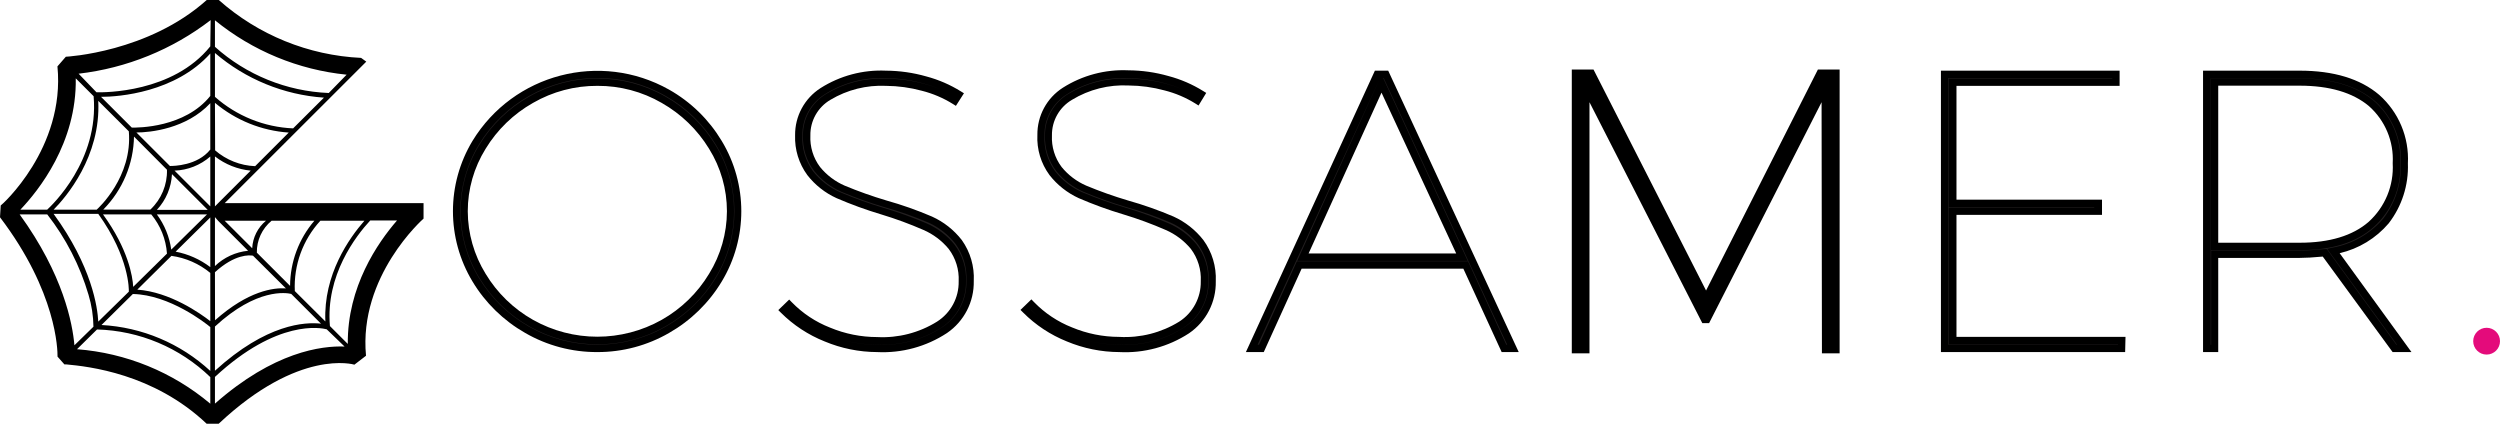
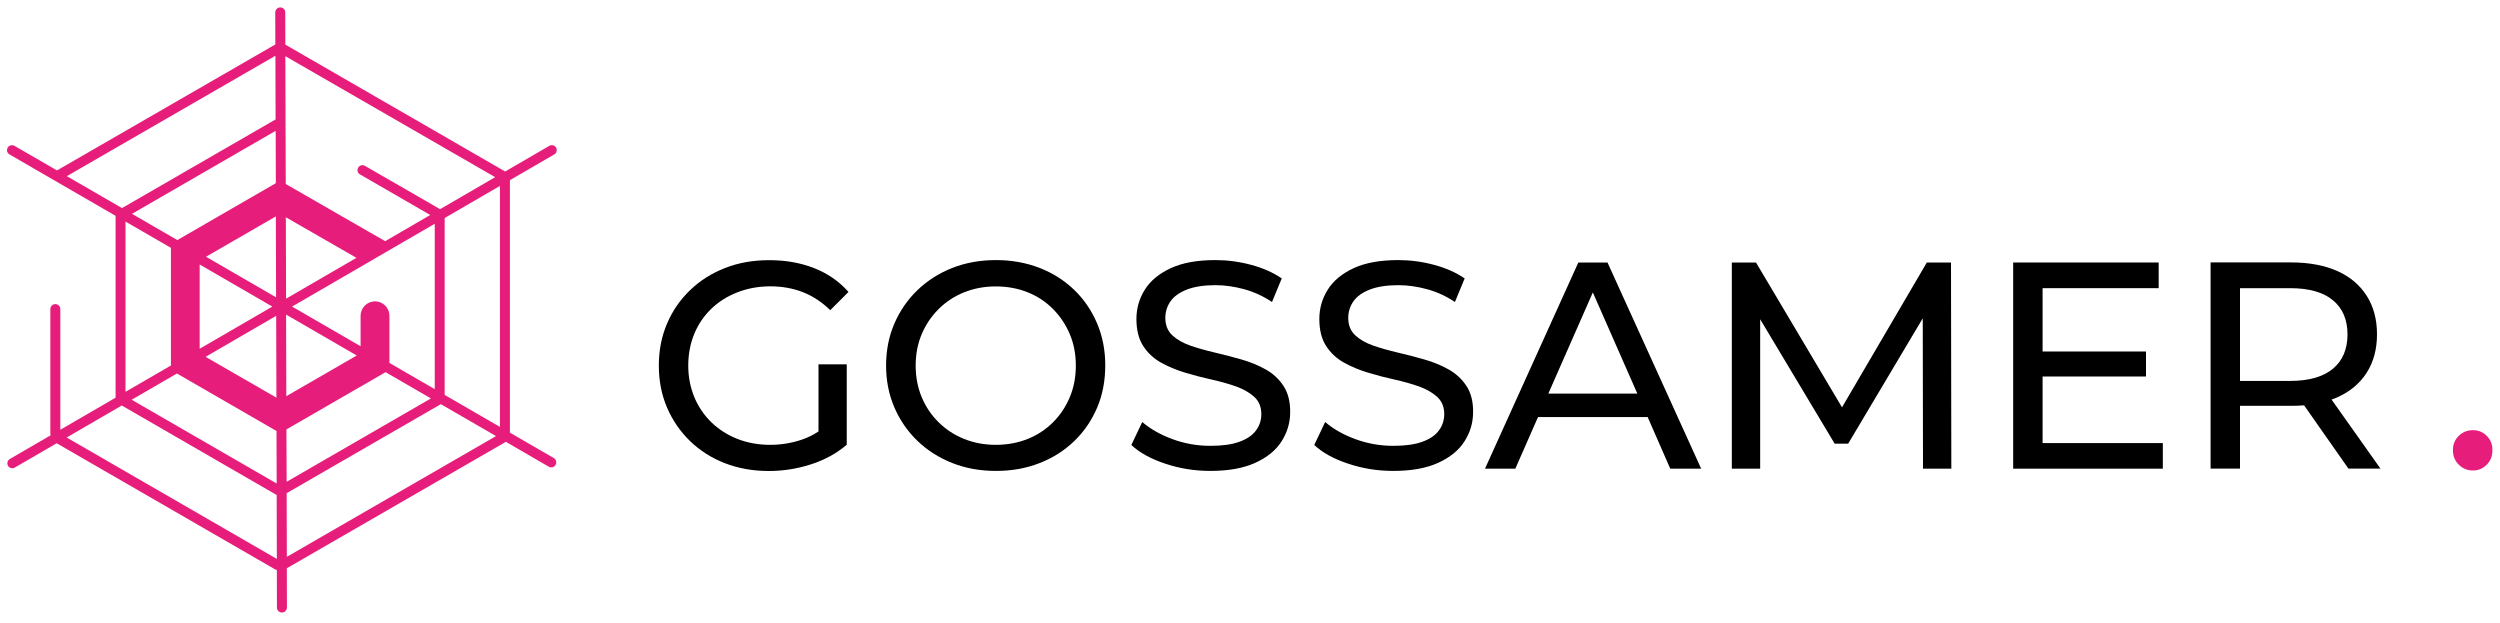
- <svg xmlns="http://www.w3.org/2000/svg" viewBox="0 0 279.84 47.46">
-   <defs>
-     <style>.cls-1{fill:#231f20;}.cls-2{fill:#e40b7b;}.cls-3{fill:none;}</style>
-   </defs>
-   <g id="Layer_2" data-name="Layer 2">
-     <g id="Layer_1-2" data-name="Layer 1">
-       <path class="cls-1" d="M74.74,10.39A15.76,15.76,0,0,1,80.49,16a14.82,14.82,0,0,1,0,15.31,15.86,15.86,0,0,1-5.75,5.61,15.88,15.88,0,0,1-15.75,0,15.86,15.86,0,0,1-5.75-5.61,14.84,14.84,0,0,1,0-15.32,16,16,0,0,1,21.5-5.59Zm-15.29.77A15.11,15.11,0,0,0,54,16.43a13.56,13.56,0,0,0-2,7.21,13.72,13.72,0,0,0,2,7.24,15,15,0,0,0,25.71,0,13.72,13.72,0,0,0,2-7.24,13.56,13.56,0,0,0-2-7.21,15.11,15.11,0,0,0-5.44-5.27,15,15,0,0,0-14.83,0Z" />
-       <path d="M66.88,39.41a16,16,0,0,1-8.09-2.14,16.29,16.29,0,0,1-5.9-5.76,15.24,15.24,0,0,1,0-15.74,16.38,16.38,0,0,1,22-5.74h0a16.11,16.11,0,0,1,5.9,5.75,15.22,15.22,0,0,1,0,15.73,16.29,16.29,0,0,1-5.9,5.76A15.94,15.94,0,0,1,66.88,39.41Zm0-30.68A15.51,15.51,0,0,0,53.59,16.2a14.42,14.42,0,0,0,0,14.89,15.57,15.57,0,0,0,5.61,5.47,15.49,15.49,0,0,0,15.33,0,15.57,15.57,0,0,0,5.61-5.47,14.41,14.41,0,0,0,0-14.88,15.3,15.3,0,0,0-5.61-5.46h0A15.16,15.16,0,0,0,66.88,8.73Zm0,29.81A15.45,15.45,0,0,1,53.66,31.1a14.25,14.25,0,0,1-2.09-7.46,14.06,14.06,0,0,1,2.09-7.42,15.43,15.43,0,0,1,5.59-5.41,15.36,15.36,0,0,1,15.23,0,15.43,15.43,0,0,1,5.59,5.41,14.06,14.06,0,0,1,2.09,7.42,14.25,14.25,0,0,1-2.09,7.46,15.4,15.4,0,0,1-5.59,5.43A15.15,15.15,0,0,1,66.88,38.54Zm0-28.93a14.25,14.25,0,0,0-7.22,1.91h0a14.65,14.65,0,0,0-5.3,5.13,13.23,13.23,0,0,0-2,7,13.41,13.41,0,0,0,2,7,14.54,14.54,0,0,0,5.3,5.15,14.68,14.68,0,0,0,14.41,0,14.54,14.54,0,0,0,5.3-5.15,13.41,13.41,0,0,0,2-7,13.23,13.23,0,0,0-2-7,14.73,14.73,0,0,0-5.3-5.13A14.2,14.2,0,0,0,66.88,9.61Z" />
-       <path class="cls-1" d="M103.53,8.94a14,14,0,0,1,3.78,1.63l-.43.71a12.62,12.62,0,0,0-3.58-1.52,16,16,0,0,0-4.15-.56,11.47,11.47,0,0,0-6.46,1.63,5,5,0,0,0-2.43,4.31,5.79,5.79,0,0,0,1.18,3.78,7.55,7.55,0,0,0,2.91,2.2,47.46,47.46,0,0,0,4.71,1.69,39.85,39.85,0,0,1,5,1.77,8.49,8.49,0,0,1,3.19,2.51,6.91,6.91,0,0,1,1.3,4.37A6.48,6.48,0,0,1,105.77,37a12.67,12.67,0,0,1-7.59,2,15.07,15.07,0,0,1-5.72-1.16,14.12,14.12,0,0,1-4.75-3.14l.62-.6A12.56,12.56,0,0,0,92.75,37a14.19,14.19,0,0,0,5.43,1.09,11.85,11.85,0,0,0,6.95-1.82,5.65,5.65,0,0,0,2.59-4.84,6,6,0,0,0-1.21-3.89,8,8,0,0,0-3-2.24,47,47,0,0,0-4.78-1.69,42.08,42.08,0,0,1-5-1.8,8.17,8.17,0,0,1-3.12-2.45,6.68,6.68,0,0,1-1.27-4.25,5.75,5.75,0,0,1,2.68-4.94,12.12,12.12,0,0,1,7.09-1.88A16.36,16.36,0,0,1,103.53,8.94Z" />
-       <path d="M98.18,39.41a15.39,15.39,0,0,1-5.87-1.19A14.6,14.6,0,0,1,87.41,35l-.29-.29,1.22-1.18.29.3a12.14,12.14,0,0,0,4.28,2.84,13.74,13.74,0,0,0,5.27,1.06A11.53,11.53,0,0,0,104.89,36a5.22,5.22,0,0,0,2.42-4.51,5.56,5.56,0,0,0-1.12-3.63,7.59,7.59,0,0,0-2.82-2.12A42.45,42.45,0,0,0,98.64,24a45.54,45.54,0,0,1-5-1.82,8.71,8.71,0,0,1-3.27-2.58A7.09,7.09,0,0,1,89,15.14a6.19,6.19,0,0,1,2.85-5.28,12.61,12.61,0,0,1,7.33-1.95,16.79,16.79,0,0,1,4.49.64,14.21,14.21,0,0,1,3.89,1.68l.34.21L107,11.85l-.35-.22a12.19,12.19,0,0,0-3.46-1.47,15.73,15.73,0,0,0-4-.55,11.11,11.11,0,0,0-6.23,1.56,4.54,4.54,0,0,0-2.25,4,5.44,5.44,0,0,0,1.08,3.52,7.31,7.31,0,0,0,2.76,2.09,46.5,46.5,0,0,0,4.67,1.66,41,41,0,0,1,5.1,1.8,8.84,8.84,0,0,1,3.34,2.63A7.28,7.28,0,0,1,109,31.46a6.88,6.88,0,0,1-3,5.82A13.06,13.06,0,0,1,98.18,39.41ZM88.3,34.7a13.78,13.78,0,0,0,4.32,2.75,14.44,14.44,0,0,0,5.56,1.14,12.27,12.27,0,0,0,7.35-2,6,6,0,0,0,2.65-5.15,6.5,6.5,0,0,0-1.2-4.11,8,8,0,0,0-3-2.39,39.83,39.83,0,0,0-5-1.76,47.46,47.46,0,0,1-4.77-1.7,8.07,8.07,0,0,1-3.06-2.32,6.2,6.2,0,0,1-1.27-4,5.36,5.36,0,0,1,2.61-4.65,11.85,11.85,0,0,1,6.69-1.7,16.42,16.42,0,0,1,4.26.57,13.47,13.47,0,0,1,3.33,1.35h0a14.37,14.37,0,0,0-3.33-1.37h0a16,16,0,0,0-4.27-.61,11.76,11.76,0,0,0-6.86,1.81,5.32,5.32,0,0,0-2.5,4.6,6.26,6.26,0,0,0,1.19,4,7.83,7.83,0,0,0,3,2.34,45.91,45.91,0,0,0,4.94,1.78A44.93,44.93,0,0,1,103.71,25a8.39,8.39,0,0,1,3.11,2.35,6.33,6.33,0,0,1,1.31,4.15,6.05,6.05,0,0,1-2.77,5.18,12.3,12.3,0,0,1-7.18,1.9,14.6,14.6,0,0,1-5.58-1.13,13.34,13.34,0,0,1-4.28-2.74Z" />
-       <path class="cls-1" d="M130.64,8.94a14,14,0,0,1,3.78,1.63l-.43.71a12.62,12.62,0,0,0-3.58-1.52,16,16,0,0,0-4.15-.56,11.47,11.47,0,0,0-6.46,1.63,5,5,0,0,0-2.43,4.31,5.85,5.85,0,0,0,1.17,3.78,7.66,7.66,0,0,0,2.92,2.2,46.54,46.54,0,0,0,4.71,1.69,39.85,39.85,0,0,1,5,1.77,8.57,8.57,0,0,1,3.19,2.51,6.91,6.91,0,0,1,1.29,4.37A6.47,6.47,0,0,1,132.88,37a12.67,12.67,0,0,1-7.59,2,15,15,0,0,1-5.72-1.16,14.12,14.12,0,0,1-4.75-3.14l.62-.6A12.56,12.56,0,0,0,119.86,37a14.19,14.19,0,0,0,5.43,1.09,11.79,11.79,0,0,0,6.94-1.82,5.63,5.63,0,0,0,2.6-4.84,6,6,0,0,0-1.21-3.89,8,8,0,0,0-3-2.24,47.91,47.91,0,0,0-4.78-1.69,42.08,42.08,0,0,1-5-1.8,8.17,8.17,0,0,1-3.12-2.45,6.68,6.68,0,0,1-1.27-4.25,5.75,5.75,0,0,1,2.68-4.94,12.1,12.1,0,0,1,7.09-1.88A16.36,16.36,0,0,1,130.64,8.94Z" />
-       <path d="M125.29,39.41a15.39,15.39,0,0,1-5.87-1.19,14.6,14.6,0,0,1-4.9-3.24l-.29-.29,1.22-1.18.29.3A12.14,12.14,0,0,0,120,36.65a13.74,13.74,0,0,0,5.27,1.06A11.53,11.53,0,0,0,132,36a5.24,5.24,0,0,0,2.41-4.51,5.56,5.56,0,0,0-1.11-3.63,7.59,7.59,0,0,0-2.82-2.12A42.45,42.45,0,0,0,125.75,24a44.8,44.8,0,0,1-5-1.82,8.81,8.81,0,0,1-3.27-2.58,7,7,0,0,1-1.36-4.5,6.19,6.19,0,0,1,2.85-5.28,12.61,12.61,0,0,1,7.33-1.95,16.79,16.79,0,0,1,4.49.64,14.21,14.21,0,0,1,3.89,1.68l.34.21-.86,1.41-.35-.22a12.19,12.19,0,0,0-3.46-1.47,15.73,15.73,0,0,0-4-.55A11.11,11.11,0,0,0,120,11.17a4.54,4.54,0,0,0-2.25,4,5.44,5.44,0,0,0,1.08,3.52,7.31,7.31,0,0,0,2.76,2.09,46.5,46.5,0,0,0,4.67,1.66,41.61,41.61,0,0,1,5.1,1.8,8.91,8.91,0,0,1,3.34,2.63,7.28,7.28,0,0,1,1.39,4.62,6.88,6.88,0,0,1-3,5.82A13.06,13.06,0,0,1,125.29,39.41ZM115.4,34.7a13.94,13.94,0,0,0,4.33,2.75,14.44,14.44,0,0,0,5.56,1.14,12.22,12.22,0,0,0,7.34-2,6,6,0,0,0,2.66-5.15,6.44,6.44,0,0,0-1.21-4.11,7.93,7.93,0,0,0-3-2.39,39.83,39.83,0,0,0-5-1.76,45.7,45.7,0,0,1-4.77-1.7,8.18,8.18,0,0,1-3.07-2.32,6.26,6.26,0,0,1-1.27-4,5.37,5.37,0,0,1,2.62-4.65,11.85,11.85,0,0,1,6.69-1.7,16.42,16.42,0,0,1,4.26.57,13.47,13.47,0,0,1,3.33,1.35h0a14.37,14.37,0,0,0-3.33-1.37h0a16,16,0,0,0-4.27-.61,11.76,11.76,0,0,0-6.86,1.81,5.32,5.32,0,0,0-2.5,4.6,6.26,6.26,0,0,0,1.19,4,7.83,7.83,0,0,0,3,2.34A45.91,45.91,0,0,0,126,23.25,43.87,43.87,0,0,1,130.81,25a8.34,8.34,0,0,1,3.12,2.35,6.33,6.33,0,0,1,1.31,4.15,6.05,6.05,0,0,1-2.77,5.18,12.3,12.3,0,0,1-7.18,1.9,14.53,14.53,0,0,1-5.58-1.13,13.23,13.23,0,0,1-4.28-2.74Z" />
-       <path class="cls-1" d="M145.44,29.66,141.2,39h-1.07L154.18,8.32h1L169.35,39h-1l-4.28-9.34Zm9.21-20.31-8.8,19.43h17.8Z" />
-       <path d="M170,39.41h-1.91l-4.29-9.34H145.7l-4.24,9.34h-2l14.44-31.5h1.49Zm-1.39-.82h.1L154.88,8.73h-.06l9.47,20.47H145.21l9.27-20.47h0L140.77,38.59h.16l4.24-9.34h19.15ZM146.48,28.37H163l-8.36-18Z" />
-       <path class="cls-1" d="M204.49,39l0-29.84L191,35.62h-.08L177.37,9.16V39h-.88V8.32H178L191,33.73,203.83,8.32h1.54V39Z" />
-       <polyline points="177.28 7.78 178.37 7.78 190.97 32.52 203.49 7.78 204.54 7.78 204.79 7.78 204.99 7.78 205.92 7.78 205.92 39.55 203.94 39.55 203.9 11.44 191.31 36.17 190.55 36.17 177.92 11.44 177.92 39.55 175.94 39.55 175.94 7.78 176.82 7.78" />
-       <path class="cls-1" d="M218.55,9.2V22.76h16.28v.88H218.55V38.12h18.92V39h-19.8V8.32h19.18V9.2Z" />
-       <path d="M237.88,39.41H217.26V7.91h20v1.7H219V22.35h16.29v1.7H219V37.71h18.92Zm-19.8-.82h19v-.05H218.14V23.23h16.28v-.06H218.14V8.79h18.3V8.73H218.08Z" />
-       <path class="cls-1" d="M267.06,24.77a10.07,10.07,0,0,1-5.87,3.35L269.12,39H268l-7.8-10.71c-1.17.12-2.11.17-2.81.17h-9.53V39H247V8.32h10.41c3.72,0,6.59.87,8.64,2.62a9.13,9.13,0,0,1,3.06,7.35A9.93,9.93,0,0,1,267.06,24.77Zm-1.65.39a8.58,8.58,0,0,0,2.83-6.87,8.27,8.27,0,0,0-2.83-6.72c-1.88-1.58-4.55-2.37-8-2.37h-9.53V27.61h9.53C260.86,27.61,263.53,26.79,265.41,25.16Z" />
-       <path d="M269.93,39.41h-2.11L260,28.72c-1.06.1-1.94.15-2.61.15H248.3V39.41h-1.7V7.91h10.82c3.8,0,6.79.91,8.9,2.71a9.58,9.58,0,0,1,3.21,7.67A10.35,10.35,0,0,1,267.38,25h0a10.25,10.25,0,0,1-5.49,3.34Zm-1.69-.82h.07l-7.82-10.74.61-.13a9.76,9.76,0,0,0,5.64-3.21,9.54,9.54,0,0,0,2-6.22,8.77,8.77,0,0,0-2.92-7c-2-1.67-4.77-2.52-8.37-2.52h-10V38.59h.06V28.05h9.94c.69,0,1.62-.06,2.77-.17l.23,0ZM257.42,28h-9.94V8.79h9.94c3.53,0,6.3.83,8.26,2.46a8.73,8.73,0,0,1,3,7,9,9,0,0,1-3,7.18h0C263.73,27.16,261,28,257.42,28Zm-9.12-.83h9.12c3.33,0,5.93-.78,7.72-2.34h0a8.22,8.22,0,0,0,2.69-6.56,7.93,7.93,0,0,0-2.68-6.41c-1.8-1.5-4.4-2.27-7.73-2.27H248.3Z" />
-       <circle class="cls-2" cx="278.34" cy="38.19" r="1.5" />
-       <path class="cls-3" d="M35.93,36.22,32.6,32.89c-.54-.13-3.86-.68-8.54,3.65v5C29.84,36.26,34.16,36,35.93,36.22Z" />
-       <path class="cls-3" d="M10.45,10.73l-2-2C8.6,16,4.3,21.35,2.31,23.47h3C5.79,23,11.1,18,10.45,10.73Z" />
-       <path class="cls-3" d="M18.7,28.41s0,0,0,0A7.71,7.71,0,0,0,16.93,24h-5.4c2.82,3.9,3.32,7,3.39,8.15Z" />
-       <path class="cls-3" d="M24.42,24.71l-.36-.42v5.48a6.25,6.25,0,0,1,3.71-1.71Z" />
-       <path class="cls-3" d="M16.81,23.47l0,0A5.89,5.89,0,0,0,18.69,19L15,15.25a11.92,11.92,0,0,1-3.4,8.22Z" />
-       <path class="cls-3" d="M10.82,23.47c.19-.17,4-3.68,3.6-8.77L11,11.29c.3,6.25-3.64,10.81-5,12.18Z" />
-       <path class="cls-3" d="M32,32.28l-3.67-3.67c-.39-.07-2-.2-4.26,1.85v5.39C27.79,32.53,30.64,32.19,32,32.28Z" />
-       <path class="cls-3" d="M29.77,24.71H25.15l3.08,3.08A4.27,4.27,0,0,1,29.77,24.71Z" />
-       <path class="cls-3" d="M28.75,28.31,32.47,32a11.27,11.27,0,0,1,2.72-7.32H30.4A4.53,4.53,0,0,0,28.75,28.31Z" />
-       <path class="cls-3" d="M33,32.58l3.4,3.4c-.23-5.24,2.68-9.34,4.37-11.27H35.88A10.88,10.88,0,0,0,33,32.58Z" />
-       <path class="cls-3" d="M28.08,19.09a7.77,7.77,0,0,1-4-1.59v5.59Z" />
-       <path class="cls-3" d="M38.8,8.36A27.73,27.73,0,0,1,24.06,2.27v3a20.32,20.32,0,0,0,12.69,5.17Z" />
-       <path class="cls-3" d="M28.56,18.6l3.76-3.76a14.38,14.38,0,0,1-8.26-3.33v5.32a7.28,7.28,0,0,0,4.48,1.77Z" />
-       <path class="cls-3" d="M36.26,10.91a21,21,0,0,1-12.2-5v4.89a14.12,14.12,0,0,0,8.75,3.53Z" />
-       <path class="cls-3" d="M5.93,24c4.34,5.89,5,10.49,5,12.06l3.45-3.41c0-.15.09-3.8-3.53-8.65Z" />
-       <path class="cls-3" d="M15.27,14.83,19,18.58c.42,0,3.08,0,4.52-1.84V11.55C20.87,14.42,16.81,14.79,15.27,14.83Z" />
-       <path class="cls-3" d="M10.8,10.36c.87,0,8.55.07,12.74-5.14v-3a29.94,29.94,0,0,1-14.78,6Z" />
-       <path class="cls-3" d="M11.31,10.87l3.44,3.44c.68,0,5.93,0,8.79-3.54V6C19.63,10.38,13.32,10.84,11.31,10.87Z" />
-       <path class="cls-3" d="M23.17,24H17.56a8.65,8.65,0,0,1,1.62,3.94Z" />
-       <path class="cls-3" d="M37,36.53l2,2c-.06-6.39,3.35-11.32,5.5-13.78h-3C39.87,26.45,36.47,30.85,37,36.53Z" />
-       <path class="cls-3" d="M24.06,42.19v3c6.58-5.81,11.89-6.49,14.51-6.39l-2-1.93C36,36.7,31,35.69,24.06,42.19Z" />
-       <path class="cls-3" d="M23.54,23.1V17.5a6.43,6.43,0,0,1-4,1.58Z" />
-       <path class="cls-3" d="M9.91,33a27.09,27.09,0,0,0-4.62-9H2.2c4.9,6.77,5.92,12.25,6.13,14.67l2.13-2.11A13,13,0,0,0,9.91,33Z" />
-       <path class="cls-3" d="M19.22,19.51a6.31,6.31,0,0,1-1.69,4h5.65Z" />
-       <path class="cls-3" d="M8.62,39.09a26.3,26.3,0,0,1,14.92,6.1v-3a19,19,0,0,0-12.68-5.33Z" />
-       <path class="cls-3" d="M15.37,32.42c3.65.26,7,2.65,8.17,3.53v-5.4a8.68,8.68,0,0,0-4.35-1.91Z" />
-       <path class="cls-3" d="M11.36,36.38a19.48,19.48,0,0,1,12.18,5.14V36.61C23,36.17,19,33,14.87,32.91Z" />
-       <path class="cls-3" d="M23.54,29.9V24.34l-3.88,3.83A9.27,9.27,0,0,1,23.54,29.9Z" />
-       <path d="M47.41,24.47l0-1.73H25.15L41,6.9l-.58-.42A25.86,25.86,0,0,1,24.49,0L23.14,0C16.61,5.86,7.46,6.35,7.37,6.35L6.43,7.43C7.32,16.6.15,23,.08,23L0,24.32c6.37,8.38,6.45,14.9,6.44,15.6l.77.87a1.46,1.46,0,0,0,.22,0c2.44.23,9.74,1,15.7,6.64h1.35c9-8.46,15.14-6.63,15.19-6.61l1.3-1C40.13,30.9,47.34,24.53,47.41,24.47Zm-6.62.24c-1.69,1.93-4.6,6-4.37,11.27L33,32.58a10.88,10.88,0,0,1,2.86-7.87Zm-10.39,0h4.79A11.27,11.27,0,0,0,32.47,32l-3.72-3.72A4.53,4.53,0,0,1,30.4,24.71Zm-.63,0a4.27,4.27,0,0,0-1.54,3.08l-3.08-3.08ZM24.06,2.27A27.73,27.73,0,0,0,38.8,8.36l-2,2.05A20.32,20.32,0,0,1,24.06,5.24Zm0,3.66a21,21,0,0,0,12.2,5l-3.45,3.44a14.12,14.12,0,0,1-8.75-3.53Zm0,5.58a14.38,14.38,0,0,0,8.26,3.33L28.56,18.6h0a7.28,7.28,0,0,1-4.48-1.77Zm0,6a7.77,7.77,0,0,0,4,1.59l-4,4V17.5Zm0,6.79.36.42,3.35,3.35a6.25,6.25,0,0,0-3.71,1.71Zm0,6.17c2.25-2.05,3.87-1.92,4.26-1.85L32,32.28c-1.35-.09-4.2.25-7.93,3.57Zm0,6.08c4.68-4.33,8-3.78,8.54-3.65l3.33,3.33c-1.77-.2-6.09,0-11.87,5.27ZM8.48,8.77l2,2C11.1,18,5.79,23,5.28,23.47h-3C4.3,21.35,8.6,16,8.48,8.77ZM11,11.29l3.42,3.41c.43,5.09-3.41,8.6-3.6,8.77H6C7.36,22.1,11.3,17.54,11,11.29Zm4,4L18.69,19a5.89,5.89,0,0,1-1.86,4.46l0,0H11.56A11.92,11.92,0,0,0,15,15.25ZM11.53,24h5.4a7.71,7.71,0,0,1,1.76,4.39s0,0,0,0l-3.78,3.72C14.85,30.94,14.35,27.88,11.53,24Zm2.89,8.65L11,36c-.08-1.57-.7-6.17-5-12.06h5C14.51,28.83,14.43,32.48,14.42,32.63ZM17.56,24h5.61l-4,3.94A8.65,8.65,0,0,0,17.56,24Zm0-.51a6.31,6.31,0,0,0,1.69-4l4,4ZM2.2,24H5.29a27.09,27.09,0,0,1,4.62,9,13,13,0,0,1,.55,3.57L8.33,38.65C8.12,36.23,7.1,30.75,2.2,24ZM23.54,45.19a26.3,26.3,0,0,0-14.92-6.1l2.24-2.21a19,19,0,0,1,12.68,5.33Zm0-3.67a19.48,19.48,0,0,0-12.18-5.14l3.51-3.47c4.1.08,8.15,3.26,8.67,3.7Zm0-5.57c-1.13-.88-4.52-3.27-8.17-3.53l3.82-3.78a8.68,8.68,0,0,1,4.35,1.91Zm0-6.05a9.27,9.27,0,0,0-3.88-1.73l3.88-3.83Zm0-6.8-4-4a6.43,6.43,0,0,0,4-1.58Zm0-6.36c-1.44,1.81-4.1,1.84-4.52,1.84l-3.75-3.75c1.54,0,5.6-.41,8.27-3.28Zm0-6c-2.86,3.56-8.11,3.56-8.79,3.54l-3.44-3.44c2,0,8.32-.49,12.23-4.85Zm0-5.55c-4.19,5.21-11.87,5.16-12.74,5.14l-2-2.08a29.94,29.94,0,0,0,14.78-6Zm.52,40v-3c7-6.5,11.9-5.49,12.51-5.33l2,1.93C36,38.69,30.64,39.37,24.06,45.18Zm14.87-6.69-2-2c-.5-5.68,2.9-10.08,4.51-11.82h3C42.28,27.17,38.87,32.1,38.93,38.49Z" />
-     </g>
+ <svg xmlns="http://www.w3.org/2000/svg" version="1.1" id="Ebene_1" x="0px" y="0px" viewBox="0 0 3000 746.9" style="enable-background:new 0 0 3000 746.9;" xml:space="preserve">
+   <style type="text/css">
+ 	.st0{fill:#E71D7B;}
+ </style>
+   <g>
+     <path d="M982.1,517.8c-6.4,4.2-13,7.5-20,9.8c-12.1,4.1-24.8,6.2-38,6.2c-14.1,0-27.2-2.4-39.2-7.1c-12-4.7-22.4-11.4-31.3-20   c-8.8-8.6-15.7-18.7-20.5-30.4c-4.8-11.7-7.2-24.2-7.2-37.6c0-13.7,2.4-26.3,7.2-38c4.8-11.7,11.7-21.7,20.5-30.2   c8.8-8.5,19.3-15.1,31.5-19.8c12.1-4.7,25.3-7.1,39.4-7.1c13.9,0,26.8,2.3,38.7,6.9c11.9,4.6,22.9,11.8,33.1,21.7l21.9-21.9   c-11.3-12.7-25.1-22.3-41.4-28.6c-16.3-6.4-34.2-9.5-53.7-9.5c-19.3,0-37,3.1-53,9.4c-16,6.2-30,15.1-41.9,26.5   c-11.9,11.4-21.2,24.8-27.7,40.1c-6.6,15.3-9.9,32.2-9.9,50.5c0,18.4,3.3,35.2,9.9,50.5c6.6,15.3,15.8,28.7,27.6,40.1   c11.8,11.4,25.7,20.3,41.7,26.5c16,6.2,33.6,9.4,52.7,9.4c17.4,0,34.3-2.7,50.7-8c16.4-5.3,30.7-13.1,42.9-23.5v-96.5h-33.9V517.8z   " />
+     <path d="M1316.6,388.3c-6.5-15.4-15.6-28.9-27.4-40.3c-11.8-11.4-25.7-20.3-41.7-26.5c-16-6.2-33.5-9.4-52.3-9.4   c-19.1,0-36.6,3.2-52.7,9.5c-16,6.4-29.9,15.3-41.7,26.7c-11.8,11.4-21,24.8-27.6,40.1c-6.6,15.3-9.9,32.1-9.9,50.2   c0,18.1,3.3,34.9,9.9,50.2c6.6,15.3,15.8,28.7,27.6,40.1c11.8,11.4,25.7,20.3,41.9,26.7c16.1,6.4,33.6,9.5,52.5,9.5   c18.9,0,36.3-3.1,52.3-9.4c16-6.2,29.9-15.1,41.7-26.5c11.8-11.4,20.9-24.8,27.4-40.1c6.5-15.3,9.7-32.2,9.7-50.5   C1326.4,420.6,1323.1,403.8,1316.6,388.3z M1283.8,476.5c-4.8,11.5-11.5,21.6-20.1,30.2c-8.6,8.6-18.7,15.3-30.4,20   c-11.7,4.7-24.5,7.1-38.4,7.1c-13.7,0-26.3-2.4-38-7.1c-11.7-4.7-21.9-11.4-30.6-20c-8.7-8.6-15.5-18.7-20.3-30.2   c-4.8-11.5-7.2-24.2-7.2-37.8c0-13.7,2.4-26.2,7.2-37.6c4.8-11.4,11.6-21.5,20.3-30.2c8.7-8.7,18.9-15.4,30.6-20.1   c11.7-4.7,24.3-7.1,38-7.1c13.9,0,26.7,2.4,38.4,7.1c11.7,4.7,21.8,11.4,30.4,20.1c8.6,8.7,15.3,18.8,20.1,30.2   c4.8,11.4,7.2,24,7.2,37.6C1291,452.4,1288.6,465,1283.8,476.5z" />
+     <path d="M1540.2,463.1c-5.4-8.2-12.5-14.8-21.4-19.8c-8.8-4.9-18.6-9-29.3-12c-10.7-3.1-21.4-5.8-32-8.3   c-10.6-2.5-20.3-5.2-29.2-8.3c-8.8-3.1-16-7.2-21.6-12.4c-5.5-5.2-8.3-12.1-8.3-20.9c0-7.3,2.1-13.9,6.2-19.8   c4.1-5.9,10.7-10.6,19.6-14.1c9-3.5,20.4-5.3,34.3-5.3c11.1,0,22.5,1.6,34.3,4.8c11.8,3.2,23,8.3,33.6,15.4l11.7-28.3   c-10.4-7.1-22.6-12.5-36.8-16.3c-14.1-3.8-28.4-5.7-42.8-5.7c-21.7,0-39.5,3.2-53.6,9.7c-14,6.5-24.4,15.1-31.1,25.8   c-6.7,10.7-10.1,22.4-10.1,35.2c0,13.2,2.7,24,8.1,32.3c5.4,8.4,12.5,15,21.4,20c8.8,4.9,18.6,9,29.3,12.2c10.7,3.2,21.4,6,32,8.3   c10.6,2.4,20.3,5.1,29.2,8.3c8.8,3.2,16,7.4,21.6,12.5c5.5,5.2,8.3,12,8.3,20.5c0,7.3-2.1,13.8-6.4,19.6   c-4.2,5.8-10.8,10.3-19.8,13.6c-9,3.3-20.6,4.9-35,4.9c-15.8,0-31-2.7-45.6-8.1c-14.6-5.4-26.6-12.3-36.1-20.5l-13.1,27.6   c9.9,9.2,23.4,16.7,40.7,22.4c17.2,5.8,35.2,8.7,54.1,8.7c21.7,0,39.6-3.2,53.9-9.7c14.3-6.5,24.8-15.1,31.6-25.8   c6.8-10.7,10.3-22.3,10.3-34.8C1548.4,482,1545.6,471.4,1540.2,463.1z" />
+     <path d="M1759.7,463.1c-5.4-8.2-12.5-14.8-21.4-19.8c-8.8-4.9-18.6-9-29.3-12c-10.7-3.1-21.4-5.8-32-8.3   c-10.6-2.5-20.3-5.2-29.2-8.3c-8.8-3.1-16-7.2-21.6-12.4c-5.5-5.2-8.3-12.1-8.3-20.9c0-7.3,2.1-13.9,6.2-19.8   c4.1-5.9,10.7-10.6,19.6-14.1c9-3.5,20.4-5.3,34.3-5.3c11.1,0,22.5,1.6,34.3,4.8c11.8,3.2,23,8.3,33.6,15.4l11.7-28.3   c-10.4-7.1-22.6-12.5-36.8-16.3c-14.1-3.8-28.4-5.7-42.8-5.7c-21.7,0-39.5,3.2-53.6,9.7c-14,6.5-24.4,15.1-31.1,25.8   c-6.7,10.7-10.1,22.4-10.1,35.2c0,13.2,2.7,24,8.1,32.3c5.4,8.4,12.5,15,21.4,20c8.8,4.9,18.6,9,29.3,12.2c10.7,3.2,21.4,6,32,8.3   c10.6,2.4,20.3,5.1,29.2,8.3c8.8,3.2,16,7.4,21.6,12.5c5.5,5.2,8.3,12,8.3,20.5c0,7.3-2.1,13.8-6.4,19.6   c-4.2,5.8-10.8,10.3-19.8,13.6c-9,3.3-20.6,4.9-35,4.9c-15.8,0-31-2.7-45.6-8.1c-14.6-5.4-26.6-12.3-36.1-20.5l-13.1,27.6   c9.9,9.2,23.4,16.7,40.7,22.4c17.2,5.8,35.2,8.7,54.1,8.7c21.7,0,39.6-3.2,53.9-9.7c14.3-6.5,24.8-15.1,31.6-25.8   c6.8-10.7,10.3-22.3,10.3-34.8C1767.9,482,1765.2,471.4,1759.7,463.1z" />
+     <path d="M2004.3,562.4h37.1L1929,315h-35L1782,562.4h36.4l27.2-61.9h131.6L2004.3,562.4z M1858,472.3l53.4-121.4l53.4,121.4H1858z" />
+     <polygon points="2341.6,562.4 2341.2,315 2312.2,315 2210.4,488.8 2107.2,315 2078.2,315 2078.2,562.4 2112.2,562.4 2112.2,383.1    2201.6,532.4 2217.8,532.4 2307.3,382 2307.6,562.4  " />
+     <polygon points="2451.1,531.7 2451.1,451.8 2575.2,451.8 2575.2,421.8 2451.1,421.8 2451.1,345.8 2590.4,345.8 2590.4,315    2415.8,315 2415.8,562.4 2595.4,562.4 2595.4,531.7  " />
+     <path d="M2856.6,562.4l-58.7-82.9c2.3-0.8,4.6-1.7,6.8-2.7c15.3-6.8,27.1-16.7,35.3-29.5c8.2-12.8,12.4-28.2,12.4-46.1   c0-17.9-4.1-33.3-12.4-46.3c-8.3-13-20-22.9-35.3-29.7c-15.3-6.8-33.8-10.3-55.5-10.3h-96.5v247.4h35.3v-75.3h61.2   c5.4,0,10.7-0.2,15.7-0.6l53.2,75.9H2856.6z M2748.1,457.1H2688V345.8h60.1c22.6,0,39.8,4.8,51.4,14.5c11.7,9.7,17.5,23.3,17.5,41   c0,17.7-5.8,31.4-17.5,41.2C2787.8,452.2,2770.7,457.1,2748.1,457.1z" />
+     <path class="st0" d="M2967.6,564.6c-6.6,0-12.3-2.3-17-6.9c-4.7-4.6-7.1-10.4-7.1-17.5c0-7.1,2.4-12.8,7.1-17.3   c4.7-4.5,10.4-6.7,17-6.7c6.4,0,11.8,2.2,16.4,6.7c4.6,4.5,6.9,10.3,6.9,17.3c0,7.1-2.3,12.9-6.9,17.5   C2979.4,562.3,2973.9,564.6,2967.6,564.6z" />
  </g>
+   <path class="st0" d="M664.6,549.7l-52.7-30.5V216.6c0-0.1,0-0.3,0-0.4l53.2-30.9c2.8-1.6,3.8-5.3,2.2-8.1c-1.6-2.9-5.3-3.8-8.1-2.2  l-53,30.8c-0.2-0.1-0.4-0.3-0.7-0.4L342.7,53.7c-0.1-0.1-0.2-0.1-0.3-0.1l-0.1-38.8c0-3.3-2.7-5.9-6-5.9c-3.3,0-6,2.7-6,6l0.1,38.5  c-0.3,0.1-0.5,0.2-0.8,0.4L68.4,204.5L17.3,175c-2.8-1.6-6.5-0.6-8.1,2.2c-1.6,2.9-0.7,6.5,2.2,8.1L138.7,259v218.2l-66.3,38.5  V370.9c0-3.3-2.7-6-6-6c-3.3,0-6,2.7-6,6v149c0,0.8,0.1,1.7,0.3,2.5l-48.9,28.4c-2.8,1.6-3.8,5.3-2.2,8.1c1.6,2.9,5.3,3.8,8.1,2.2  l50.3-29.2l261.5,151c0.9,0.5,1.8,0.9,2.7,1.1l0.1,45.1c0,3.3,2.7,5.9,6,5.9c3.3,0,6-2.7,6-6l-0.1-47.1l261.1-150.7  c0.6-0.3,1.1-0.7,1.6-1.1l51.7,30c2.8,1.6,6.5,0.6,8.1-2.2C668.4,555,667.4,551.4,664.6,549.7z M599.9,512.3l-66.3-38.4V261.6  l66.3-38.5V512.3z M239.6,317.4l87.2,50.5l-87.2,50.6V317.4z M331.7,477.2l-85-49l84.7-49.2L331.7,477.2z M247.2,308.1l83.8-48.4  l0.3,97.1L247.2,308.1z M343.6,475.4l-0.3-97.9l84.8,49.1L343.6,475.4z M343,260.7l84.7,48.7l-84.4,49L343,260.7z M331,219.8  l-118.2,68.3l-54.4-31.5l172.4-99.6L331,219.8z M212.3,448.2l119.5,69l0.2,63L158,479.7L212.3,448.2z M343.7,515.3l119-68.7  l54.4,31.5l-173.1,100L343.7,515.3z M467.3,435.5v-56.6c0-9.5-7.8-17.3-17.3-17.3c-9.5,0-17.3,7.8-17.3,17.3v36.6l-82.2-47.6  l171.2-99.4V467L467.3,435.5z M594.2,212.6L528.1,251L437.9,199c-2.8-1.6-6.3-0.7-8,2h0c-1.8,2.9-0.9,6.7,2.1,8.3l84.3,48.7  l-54.1,31.4l-119.3-68.6l-0.5-153.4L594.2,212.6z M330.5,66.9l0.2,76.4L146.4,249.7l-66.2-38.3L330.5,66.9z M150.6,265.9l54.5,31.5  v141.2l-54.5,31.6V265.9z M80,525l66.1-38.4l185.9,107.4l0.2,76.7L80,525z M344.2,668.2l-0.2-76.4L529,485l66.2,38.3L344.2,668.2z" />
</svg>
